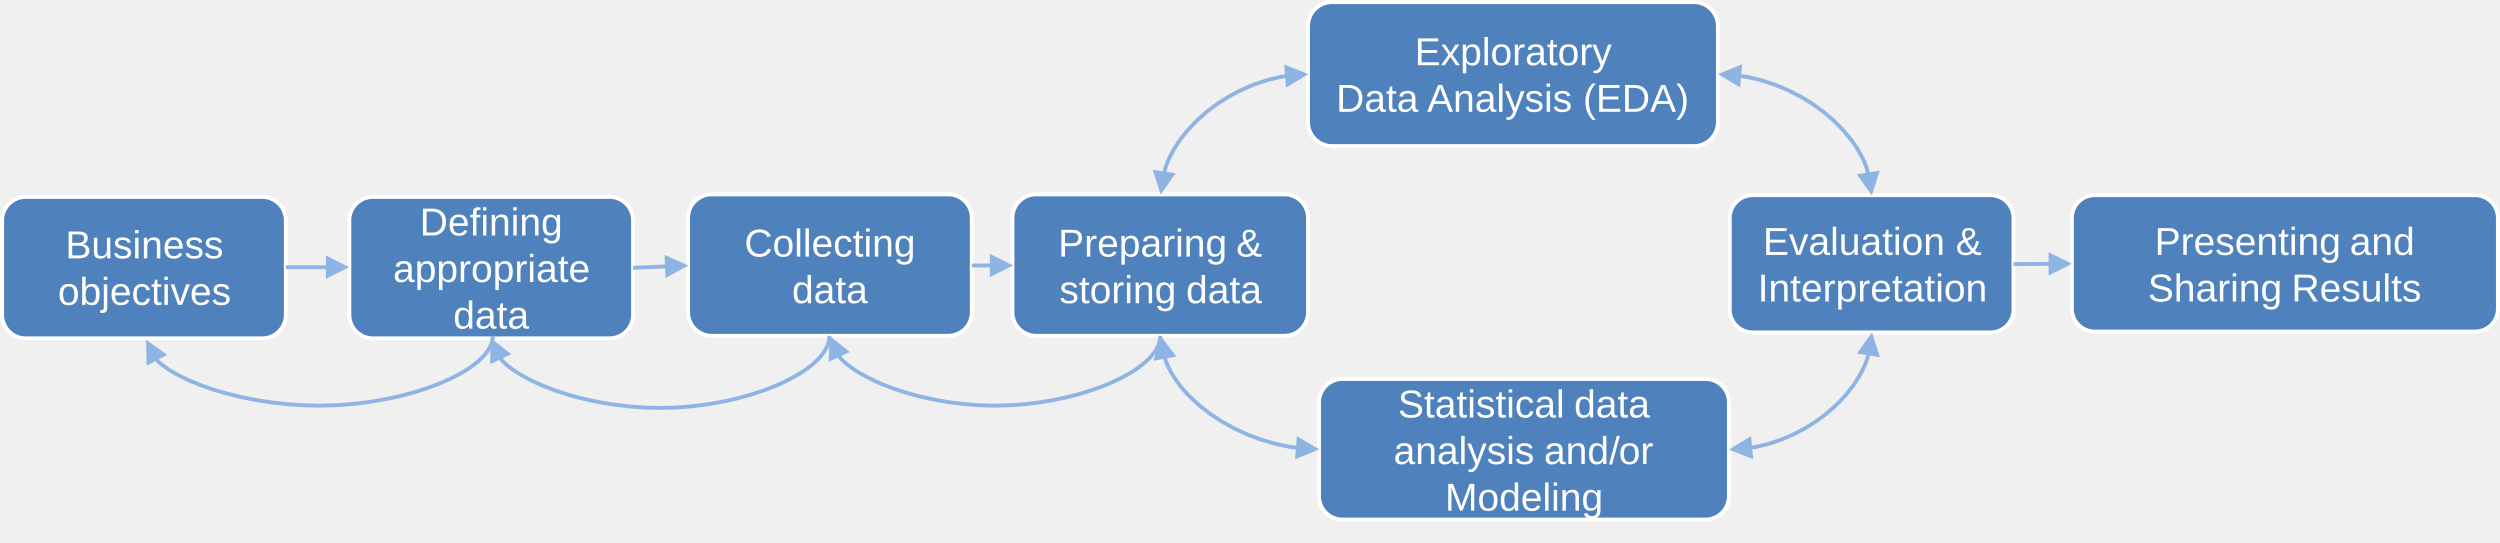
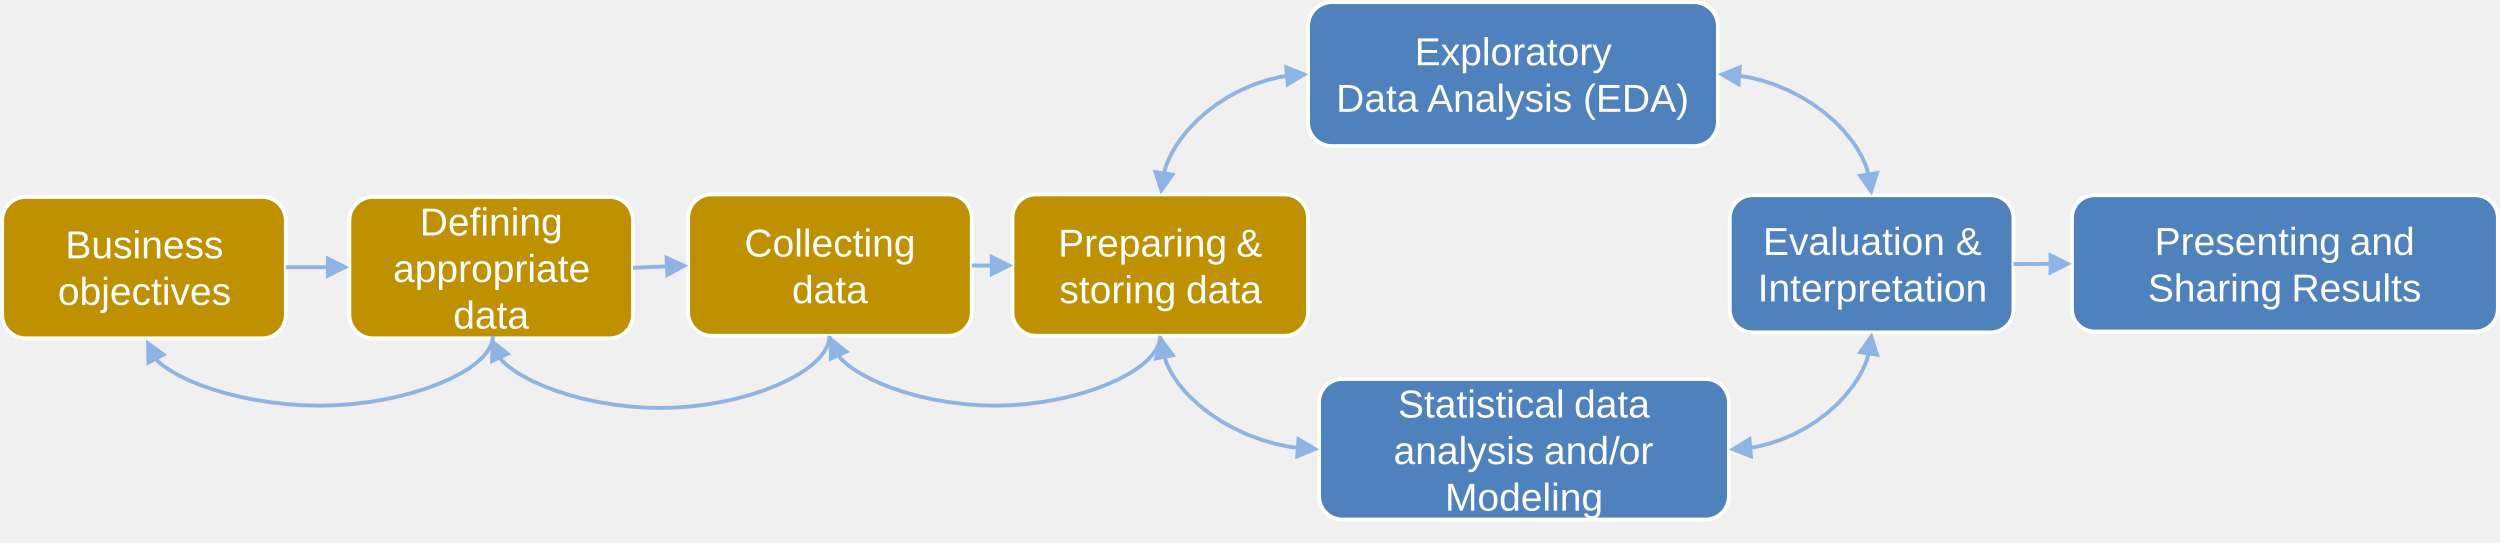
<svg xmlns="http://www.w3.org/2000/svg" viewBox="0 0 2952 641" xml:space="preserve" overflow="hidden">
  <g transform="translate(-104 -707)">
-     <path d="M106.5 967.334C106.5 951.962 118.962 939.5 134.334 939.5L413.666 939.5C429.038 939.5 441.5 951.962 441.5 967.334L441.5 1078.67C441.5 1094.04 429.038 1106.5 413.666 1106.5L134.334 1106.5C118.962 1106.5 106.5 1094.04 106.5 1078.67Z" stroke="#FFFFFF" stroke-width="4.583" stroke-miterlimit="8" fill="#4F81BD" fill-rule="evenodd" />
+     <path d="M106.5 967.334C106.5 951.962 118.962 939.5 134.334 939.5L413.666 939.5C429.038 939.5 441.5 951.962 441.5 967.334L441.5 1078.67C441.5 1094.04 429.038 1106.5 413.666 1106.5L134.334 1106.5C118.962 1106.5 106.5 1094.04 106.5 1078.67Z" stroke="#FFFFFF" stroke-width="4.583" stroke-miterlimit="8" fill="#BF9000" fill-rule="evenodd" />
    <text fill="#FFFFFF" font-family="Arial,Arial_MSFontService,sans-serif" font-weight="400" font-size="46" transform="matrix(1 0 0 1 181.215 1012)">Business </text>
    <text fill="#FFFFFF" font-family="Arial,Arial_MSFontService,sans-serif" font-weight="400" font-size="46" transform="matrix(1 0 0 1 172.346 1067)">objectives</text>
-     <path d="M916.5 964.334C916.5 948.962 928.962 936.5 944.334 936.5L1223.67 936.5C1239.04 936.5 1251.5 948.962 1251.5 964.334L1251.5 1075.67C1251.5 1091.04 1239.04 1103.5 1223.67 1103.5L944.334 1103.5C928.962 1103.5 916.5 1091.04 916.5 1075.67Z" stroke="#FFFFFF" stroke-width="4.583" stroke-miterlimit="8" fill="#4F81BD" fill-rule="evenodd" />
+     <path d="M916.5 964.334C916.5 948.962 928.962 936.5 944.334 936.5L1223.67 936.5C1239.04 936.5 1251.5 948.962 1251.5 964.334L1251.5 1075.67C1251.5 1091.04 1239.04 1103.5 1223.67 1103.5L944.334 1103.5C928.962 1103.5 916.5 1091.04 916.5 1075.67Z" stroke="#FFFFFF" stroke-width="4.583" stroke-miterlimit="8" fill="#BF9000" fill-rule="evenodd" />
    <text fill="#FFFFFF" font-family="Arial,Arial_MSFontService,sans-serif" font-weight="400" font-size="46" transform="matrix(1 0 0 1 983.011 1010)">Collecting</text>
    <text fill="#FFFFFF" font-family="Arial,Arial_MSFontService,sans-serif" font-weight="400" font-size="46" transform="matrix(1 0 0 1 1039.16 1065)">data</text>
-     <path d="M1299.5 964.334C1299.5 948.961 1311.96 936.5 1327.33 936.5L1620.67 936.5C1636.04 936.5 1648.5 948.961 1648.5 964.334L1648.5 1075.67C1648.5 1091.04 1636.04 1103.5 1620.67 1103.5L1327.33 1103.5C1311.96 1103.5 1299.5 1091.04 1299.5 1075.67Z" stroke="#FFFFFF" stroke-width="4.583" stroke-miterlimit="8" fill="#4F81BD" fill-rule="evenodd" />
+     <path d="M1299.5 964.334C1299.5 948.961 1311.96 936.5 1327.33 936.5L1620.67 936.5C1636.04 936.5 1648.5 948.961 1648.5 964.334L1648.5 1075.67C1648.5 1091.04 1636.04 1103.5 1620.67 1103.5L1327.33 1103.5C1311.96 1103.5 1299.5 1091.04 1299.5 1075.67Z" stroke="#FFFFFF" stroke-width="4.583" stroke-miterlimit="8" fill="#BF9000" fill-rule="evenodd" />
    <text fill="#FFFFFF" font-family="Arial,Arial_MSFontService,sans-serif" font-weight="400" font-size="46" transform="matrix(1 0 0 1 1353.5 1010)">Preparing</text>
    <text fill="#FFFFFF" font-family="Arial,Arial_MSFontService,sans-serif" font-weight="400" font-size="46" transform="matrix(1 0 0 1 1563.76 1010)">&amp; </text>
    <text fill="#FFFFFF" font-family="Arial,Arial_MSFontService,sans-serif" font-weight="400" font-size="46" transform="matrix(1 0 0 1 1354.92 1065)">storing</text>
    <text fill="#FFFFFF" font-family="Arial,Arial_MSFontService,sans-serif" font-weight="400" font-size="46" transform="matrix(1 0 0 1 1504.45 1065)">data</text>
    <path d="M1648.5 737.834C1648.5 722.186 1661.19 709.5 1676.83 709.5L2104.17 709.5C2119.81 709.5 2132.5 722.186 2132.5 737.834L2132.5 851.166C2132.5 866.815 2119.81 879.5 2104.17 879.5L1676.83 879.5C1661.19 879.5 1648.5 866.815 1648.5 851.166Z" stroke="#FFFFFF" stroke-width="4.583" stroke-miterlimit="8" fill="#4F81BD" fill-rule="evenodd" />
    <text fill="#FFFFFF" font-family="Arial,Arial_MSFontService,sans-serif" font-weight="400" font-size="46" transform="matrix(1 0 0 1 1774.52 784)">Exploratory</text>
    <text fill="#FFFFFF" font-family="Arial,Arial_MSFontService,sans-serif" font-weight="400" font-size="46" transform="matrix(1 0 0 1 1681.71 839)">Data Analysis (EDA)</text>
    <path d="M1661.5 1182.17C1661.5 1166.89 1673.89 1154.5 1689.17 1154.5L2117.83 1154.5C2133.11 1154.5 2145.5 1166.89 2145.5 1182.17L2145.5 1292.83C2145.5 1308.11 2133.11 1320.5 2117.83 1320.5L1689.17 1320.5C1673.89 1320.5 1661.5 1308.11 1661.5 1292.83Z" stroke="#FFFFFF" stroke-width="4.583" stroke-miterlimit="8" fill="#4F81BD" fill-rule="evenodd" />
    <text fill="#FFFFFF" font-family="Arial,Arial_MSFontService,sans-serif" font-weight="400" font-size="46" transform="matrix(1 0 0 1 1754.7 1200)">Statistical </text>
    <text fill="#FFFFFF" font-family="Arial,Arial_MSFontService,sans-serif" font-weight="400" font-size="46" transform="matrix(1 0 0 1 1962.67 1200)">data</text>
    <text fill="#FFFFFF" font-family="Arial,Arial_MSFontService,sans-serif" font-weight="400" font-size="46" transform="matrix(1 0 0 1 1749.54 1255)">analysis</text>
    <text fill="#FFFFFF" font-family="Arial,Arial_MSFontService,sans-serif" font-weight="400" font-size="46" transform="matrix(1 0 0 1 1927.15 1255)">and/</text>
    <text fill="#FFFFFF" font-family="Arial,Arial_MSFontService,sans-serif" font-weight="400" font-size="46" transform="matrix(1 0 0 1 2015.37 1255)">or</text>
    <text fill="#FFFFFF" font-family="Arial,Arial_MSFontService,sans-serif" font-weight="400" font-size="46" transform="matrix(1 0 0 1 1810.27 1310)">Modeling</text>
    <path d="M2146.5 964.5C2146.5 949.588 2158.59 937.5 2173.5 937.5L2454.5 937.5C2469.41 937.5 2481.5 949.588 2481.5 964.5L2481.5 1072.5C2481.5 1087.41 2469.41 1099.5 2454.5 1099.5L2173.5 1099.5C2158.59 1099.5 2146.5 1087.41 2146.5 1072.5Z" stroke="#FFFFFF" stroke-width="4.583" stroke-miterlimit="8" fill="#4F81BD" fill-rule="evenodd" />
    <text fill="#FFFFFF" font-family="Arial,Arial_MSFontService,sans-serif" font-weight="400" font-size="46" transform="matrix(1 0 0 1 2185.75 1008)">Evaluation &amp;</text>
    <text fill="#FFFFFF" font-family="Arial,Arial_MSFontService,sans-serif" font-weight="400" font-size="46" transform="matrix(1 0 0 1 2179.45 1063)">Interpretation</text>
    <path d="M2550.5 964.334C2550.5 949.514 2562.51 937.5 2577.33 937.5L3026.67 937.5C3041.49 937.5 3053.5 949.514 3053.5 964.334L3053.5 1071.67C3053.5 1086.49 3041.49 1098.5 3026.67 1098.5L2577.33 1098.5C2562.51 1098.5 2550.5 1086.49 2550.5 1071.67Z" stroke="#FFFFFF" stroke-width="4.583" stroke-miterlimit="8" fill="#4F81BD" fill-rule="evenodd" />
    <text fill="#FFFFFF" font-family="Arial,Arial_MSFontService,sans-serif" font-weight="400" font-size="46" transform="matrix(1 0 0 1 2648.21 1008)">Presenting</text>
    <text fill="#FFFFFF" font-family="Arial,Arial_MSFontService,sans-serif" font-weight="400" font-size="46" transform="matrix(1 0 0 1 2878.53 1008)">and </text>
    <text fill="#FFFFFF" font-family="Arial,Arial_MSFontService,sans-serif" font-weight="400" font-size="46" transform="matrix(1 0 0 1 2640.19 1063)">Sharing </text>
    <text fill="#FFFFFF" font-family="Arial,Arial_MSFontService,sans-serif" font-weight="400" font-size="46" transform="matrix(1 0 0 1 2809.78 1063)">Results</text>
-     <path d="M516.5 967.334C516.5 951.962 528.962 939.5 544.334 939.5L823.666 939.5C839.038 939.5 851.5 951.962 851.5 967.334L851.5 1078.67C851.5 1094.04 839.038 1106.5 823.666 1106.5L544.334 1106.5C528.962 1106.5 516.5 1094.04 516.5 1078.67Z" stroke="#FFFFFF" stroke-width="4.583" stroke-miterlimit="8" fill="#4F81BD" fill-rule="evenodd" />
+     <path d="M516.5 967.334C516.5 951.962 528.962 939.5 544.334 939.5L823.666 939.5C839.038 939.5 851.5 951.962 851.5 967.334L851.5 1078.67C851.5 1094.04 839.038 1106.5 823.666 1106.5L544.334 1106.5C528.962 1106.5 516.5 1094.04 516.5 1078.67Z" stroke="#FFFFFF" stroke-width="4.583" stroke-miterlimit="8" fill="#BF9000" fill-rule="evenodd" />
    <text fill="#FFFFFF" font-family="Arial,Arial_MSFontService,sans-serif" font-weight="400" font-size="46" transform="matrix(1 0 0 1 599.661 985)">Defining</text>
    <text fill="#FFFFFF" font-family="Arial,Arial_MSFontService,sans-serif" font-weight="400" font-size="46" transform="matrix(1 0 0 1 568.151 1040)">appropriate</text>
    <text fill="#FFFFFF" font-family="Arial,Arial_MSFontService,sans-serif" font-weight="400" font-size="46" transform="matrix(1 0 0 1 639.193 1095)">data</text>
    <path d="M1638.59 1238.21 1626.53 1236.9 1609.18 1233.24 1592.31 1228.31 1575.99 1222.18 1560.37 1214.96 1545.57 1206.74 1531.74 1197.63 1519 1187.72 1507.49 1177.1 1502.21 1171.51 1497.32 1165.82 1492.82 1160 1488.7 1154.06 1485 1148.01 1481.73 1141.86 1478.91 1135.62C1478.86 1135.52 1478.82 1135.4 1478.79 1135.29L1476.42 1126.65 1480.84 1125.44 1483.21 1134.08 1483.09 1133.74 1485.78 1139.71 1488.91 1145.62 1492.47 1151.45 1496.44 1157.19 1500.8 1162.84 1505.54 1168.36 1510.6 1173.73 1521.81 1184.1 1534.26 1193.8 1547.8 1202.74 1562.29 1210.8 1577.61 1217.89 1593.6 1223.91 1610.13 1228.76 1627.02 1232.34 1639.08 1233.65ZM1635.29 1221.87 1661.69 1237.63 1633.24 1249.3ZM1465.94 1133.03 1474.5 1103.5 1492.98 1128.07Z" fill="#8EB4E3" />
    <path d="M1475.72 913.505 1478.33 903.1 1480.99 896.343 1484.03 889.828 1487.46 883.414 1491.29 877.112 1495.48 870.935 1504.88 859.048 1515.6 847.763 1527.47 837.229 1540.36 827.545 1554.15 818.812 1568.72 811.135 1583.93 804.615 1599.67 799.357 1615.8 795.466 1625.72 794.161 1626.32 798.706 1616.87 799.922 1601.12 803.705 1585.74 808.829 1570.85 815.191 1556.6 822.686 1543.11 831.211 1530.51 840.658 1518.92 850.921 1508.48 861.893 1499.27 873.512 1495.21 879.492 1491.5 885.581 1488.18 891.766 1485.25 898.034 1482.78 904.215 1480.17 914.619ZM1492.23 911.597 1474.5 936.718 1465.04 907.464ZM1620.29 783.12 1648.85 794.5 1622.61 810.522Z" fill="#8EB4E3" />
    <path d="M2155.64 794.018 2166.7 795.447 2183.54 799.355 2199.94 804.639 2215.8 811.195 2230.98 818.917 2245.36 827.702 2258.8 837.444 2271.17 848.042 2282.34 859.392 2292.18 871.395 2296.59 877.655 2300.58 883.999 2304.16 890.456 2307.33 897.014 2310.07 903.661 2312.95 914.635 2308.51 915.791 2305.83 905.401 2303.21 899.006 2300.16 892.681 2296.7 886.437 2292.84 880.291 2288.63 874.297 2279.07 862.605 2268.19 851.521 2256.11 841.154 2242.97 831.612 2228.91 823.002 2214.05 815.43 2198.53 809.001 2182.5 803.819 2166.11 799.993 2155.05 798.564ZM2158.84 810.357 2132.5 794.5 2160.99 782.942ZM2323.61 908.57 2314.26 937.857 2296.44 912.799Z" fill="#8EB4E3" />
    <path d="M2313.12 1122.69 2310.78 1132.22 2308.2 1138.81 2305.26 1145.15 2301.93 1151.4 2294.18 1163.5 2285.04 1175.12 2274.66 1186.1 2263.16 1196.36 2250.66 1205.79 2237.29 1214.29 2223.18 1221.76 2208.43 1228.11 2193.18 1233.23 2177.55 1237.02 2168.62 1238.17 2168.04 1233.62 2176.47 1232.56 2191.72 1228.88 2206.62 1223.9 2221.03 1217.71 2234.84 1210.42 2247.9 1202.13 2260.11 1192.94 2271.33 1182.95 2281.44 1172.28 2290.32 1161.03 2297.88 1149.24 2301.1 1143.22 2303.94 1137.13 2306.33 1131.13 2308.67 1121.6ZM2296.6 1124.55 2314.42 1099.5 2323.77 1128.79ZM2174.1 1249.19 2145.5 1237.9 2171.69 1221.8Z" fill="#8EB4E3" />
    <path d="M0.001-2.292 6.435-2.289 12.669-2.28 18.5-2.267 23.724-2.249 28.14-2.229 31.547-2.206 33.747-2.181 34.348-2.168 34.643-2.152 34.84-2.139 35.321-2.131 37.486-2.107 40.878-2.084 46.081-2.071 46.069 2.512 40.847 2.499 37.435 2.476 35.221 2.452 34.548 2.435 34.349 2.422 34.248 2.414 33.696 2.402 31.516 2.377 28.118 2.354 23.708 2.334 18.489 2.317 12.663 2.303 6.433 2.295-0.001 2.292ZM41.521-13.539 68.991 0.27 41.462 13.961Z" fill="#8EB4E3" transform="matrix(1 0 0 -1 2481.5 1018.77)" />
    <path d="M441.5 1020.21 493.419 1020.21 493.419 1024.79 441.5 1024.79ZM488.835 1008.75 516.335 1022.5 488.835 1036.25Z" fill="#8EB4E3" />
    <path d="M0.095-2.29 42.444-0.536 42.254 4.044-0.095 2.29ZM38.338-12.174 65.246 2.702 37.2 15.303Z" fill="#8EB4E3" transform="matrix(1 0 0 -1 851.5 1023.2)" />
    <path d="M1251.5 1018.21 1277.41 1018.21 1277.41 1022.79 1251.5 1022.79ZM1272.82 1006.75 1300.32 1020.5 1272.82 1034.25Z" fill="#8EB4E3" />
    <path d="M688.339 1103.68 688.042 1107.54C688.034 1107.65 688.017 1107.76 687.992 1107.87L687.114 1111.73 685.585 1115.87 683.489 1119.94 680.857 1123.94 677.717 1127.87 674.093 1131.71 670.008 1135.48 665.48 1139.17 660.529 1142.77 655.173 1146.28 649.43 1149.7 636.891 1156.22 622.981 1162.32 607.884 1167.92 591.748 1172.96 574.719 1177.39 556.943 1181.15 538.568 1184.18 519.743 1186.42 500.616 1187.81 481.334 1188.29 462.051 1187.84 442.925 1186.54 424.103 1184.43 405.733 1181.57 387.964 1178.02 370.943 1173.84 354.818 1169.09 339.736 1163.81 325.843 1158.07 313.286 1151.91 307.514 1148.67 302.166 1145.37 297.223 1141.98 292.702 1138.51 288.623 1134.97C288.444 1134.82 288.29 1134.63 288.167 1134.43L285.211 1129.55 289.13 1127.18 292.086 1132.05 291.63 1131.51 295.493 1134.88 299.816 1138.2 304.578 1141.47 309.76 1144.68 315.305 1147.8 327.595 1153.84 341.25 1159.49 356.115 1164.69 372.036 1169.39 388.861 1173.53 406.438 1177.04 424.614 1179.87 443.238 1181.96 462.158 1183.26 481.221 1183.71 500.284 1183.24 519.202 1181.87 537.823 1179.66 555.995 1176.67 573.565 1172.96 590.382 1168.59 606.292 1163.62 621.142 1158.12 634.778 1152.15 647.087 1145.76 652.661 1142.45 657.835 1139.06 662.589 1135.61 666.904 1132.11 670.762 1128.56 674.144 1125 677.035 1121.41 679.421 1117.83 681.293 1114.26 682.645 1110.72 683.523 1106.86 683.472 1107.19 683.769 1103.32ZM277.136 1138.82 276.5 1108.08 301.473 1126.02Z" fill="#8EB4E3" />
    <path d="M1085.75 1103.67 1085.46 1107.66 1084.56 1111.96 1083.07 1116.21 1081.03 1120.4 1078.46 1124.52 1075.4 1128.57 1071.87 1132.54 1067.88 1136.43 1063.45 1140.23 1058.62 1143.96 1053.39 1147.59 1047.77 1151.12 1035.52 1157.85 1021.93 1164.16 1007.18 1169.94 991.418 1175.15 974.78 1179.73 957.413 1183.62 939.461 1186.75 921.069 1189.06 902.381 1190.5 883.542 1190.99 864.7 1190.52 846.011 1189.13 827.619 1186.9 809.67 1183.87 792.307 1180.12 775.675 1175.69 759.919 1170.65 745.181 1165.06 731.606 1158.98 719.334 1152.46 713.692 1149.02 708.466 1145.52 703.636 1141.93 699.22 1138.26 695.236 1134.51C695.085 1134.37 694.953 1134.2 694.846 1134.03L691.283 1128.13 695.206 1125.76 698.769 1131.66 698.379 1131.17 702.152 1134.73 706.372 1138.25 711.02 1141.71 716.077 1145.11 721.487 1148.41 733.481 1154.8 746.807 1160.78 761.315 1166.29 776.855 1171.26 793.277 1175.64 810.432 1179.35 828.173 1182.35 846.35 1184.56 864.816 1185.94 883.422 1186.41 902.031 1185.93 920.498 1184.51 938.675 1182.23 956.413 1179.14 973.565 1175.31 989.98 1170.8 1005.51 1165.67 1020.01 1160 1033.32 1153.84 1045.33 1147.24 1050.77 1143.82 1055.83 1140.32 1060.47 1136.76 1064.68 1133.14 1068.45 1129.48 1071.75 1125.8 1074.58 1122.09 1076.92 1118.38 1078.75 1114.68 1080.08 1111 1080.89 1107.33 1081.18 1103.33ZM682.749 1136.94 683.5 1106.2 707.639 1125.24Z" fill="#8EB4E3" />
    <path d="M1476.32 1103.67 1476.04 1107.53 1475.16 1111.71 1473.7 1115.84 1471.71 1119.91 1469.2 1123.9 1466.2 1127.83 1462.75 1131.67 1458.85 1135.44 1454.53 1139.13 1449.8 1142.74 1444.69 1146.25 1439.21 1149.68 1427.25 1156.2 1413.97 1162.3 1399.57 1167.9 1384.17 1172.95 1367.93 1177.39 1350.97 1181.15 1333.44 1184.18 1315.48 1186.42 1297.23 1187.81 1278.83 1188.29 1260.43 1187.82 1242.17 1186.43 1224.21 1184.2 1206.68 1181.17 1189.72 1177.41 1173.48 1172.98 1158.09 1167.95 1143.69 1162.35 1130.43 1156.27 1118.44 1149.74 1112.93 1146.31 1107.83 1142.8 1103.11 1139.21 1098.79 1135.54 1094.9 1131.79C1094.75 1131.64 1094.62 1131.48 1094.52 1131.3L1091.11 1125.48 1095.06 1123.16 1098.47 1128.98 1098.09 1128.49 1101.77 1132.05 1105.89 1135.56 1110.42 1139.02 1115.36 1142.42 1120.64 1145.72 1132.34 1152.1 1145.35 1158.08 1159.51 1163.59 1174.68 1168.56 1190.71 1172.94 1207.46 1176.65 1224.78 1179.65 1242.52 1181.86 1260.55 1183.24 1278.71 1183.71 1296.88 1183.24 1314.91 1181.87 1332.66 1179.66 1349.97 1176.67 1366.72 1172.96 1382.75 1168.6 1397.91 1163.63 1412.06 1158.14 1425.06 1152.17 1436.79 1145.79 1442.1 1142.48 1447.03 1139.09 1451.56 1135.64 1455.67 1132.14 1459.34 1128.6 1462.57 1125.04 1465.32 1121.46 1467.6 1117.87 1469.39 1114.3 1470.68 1110.74 1471.47 1107.2 1471.75 1103.33ZM1082.51 1134.23 1083.5 1103.5 1107.49 1122.73Z" fill="#8EB4E3" />
  </g>
</svg>
